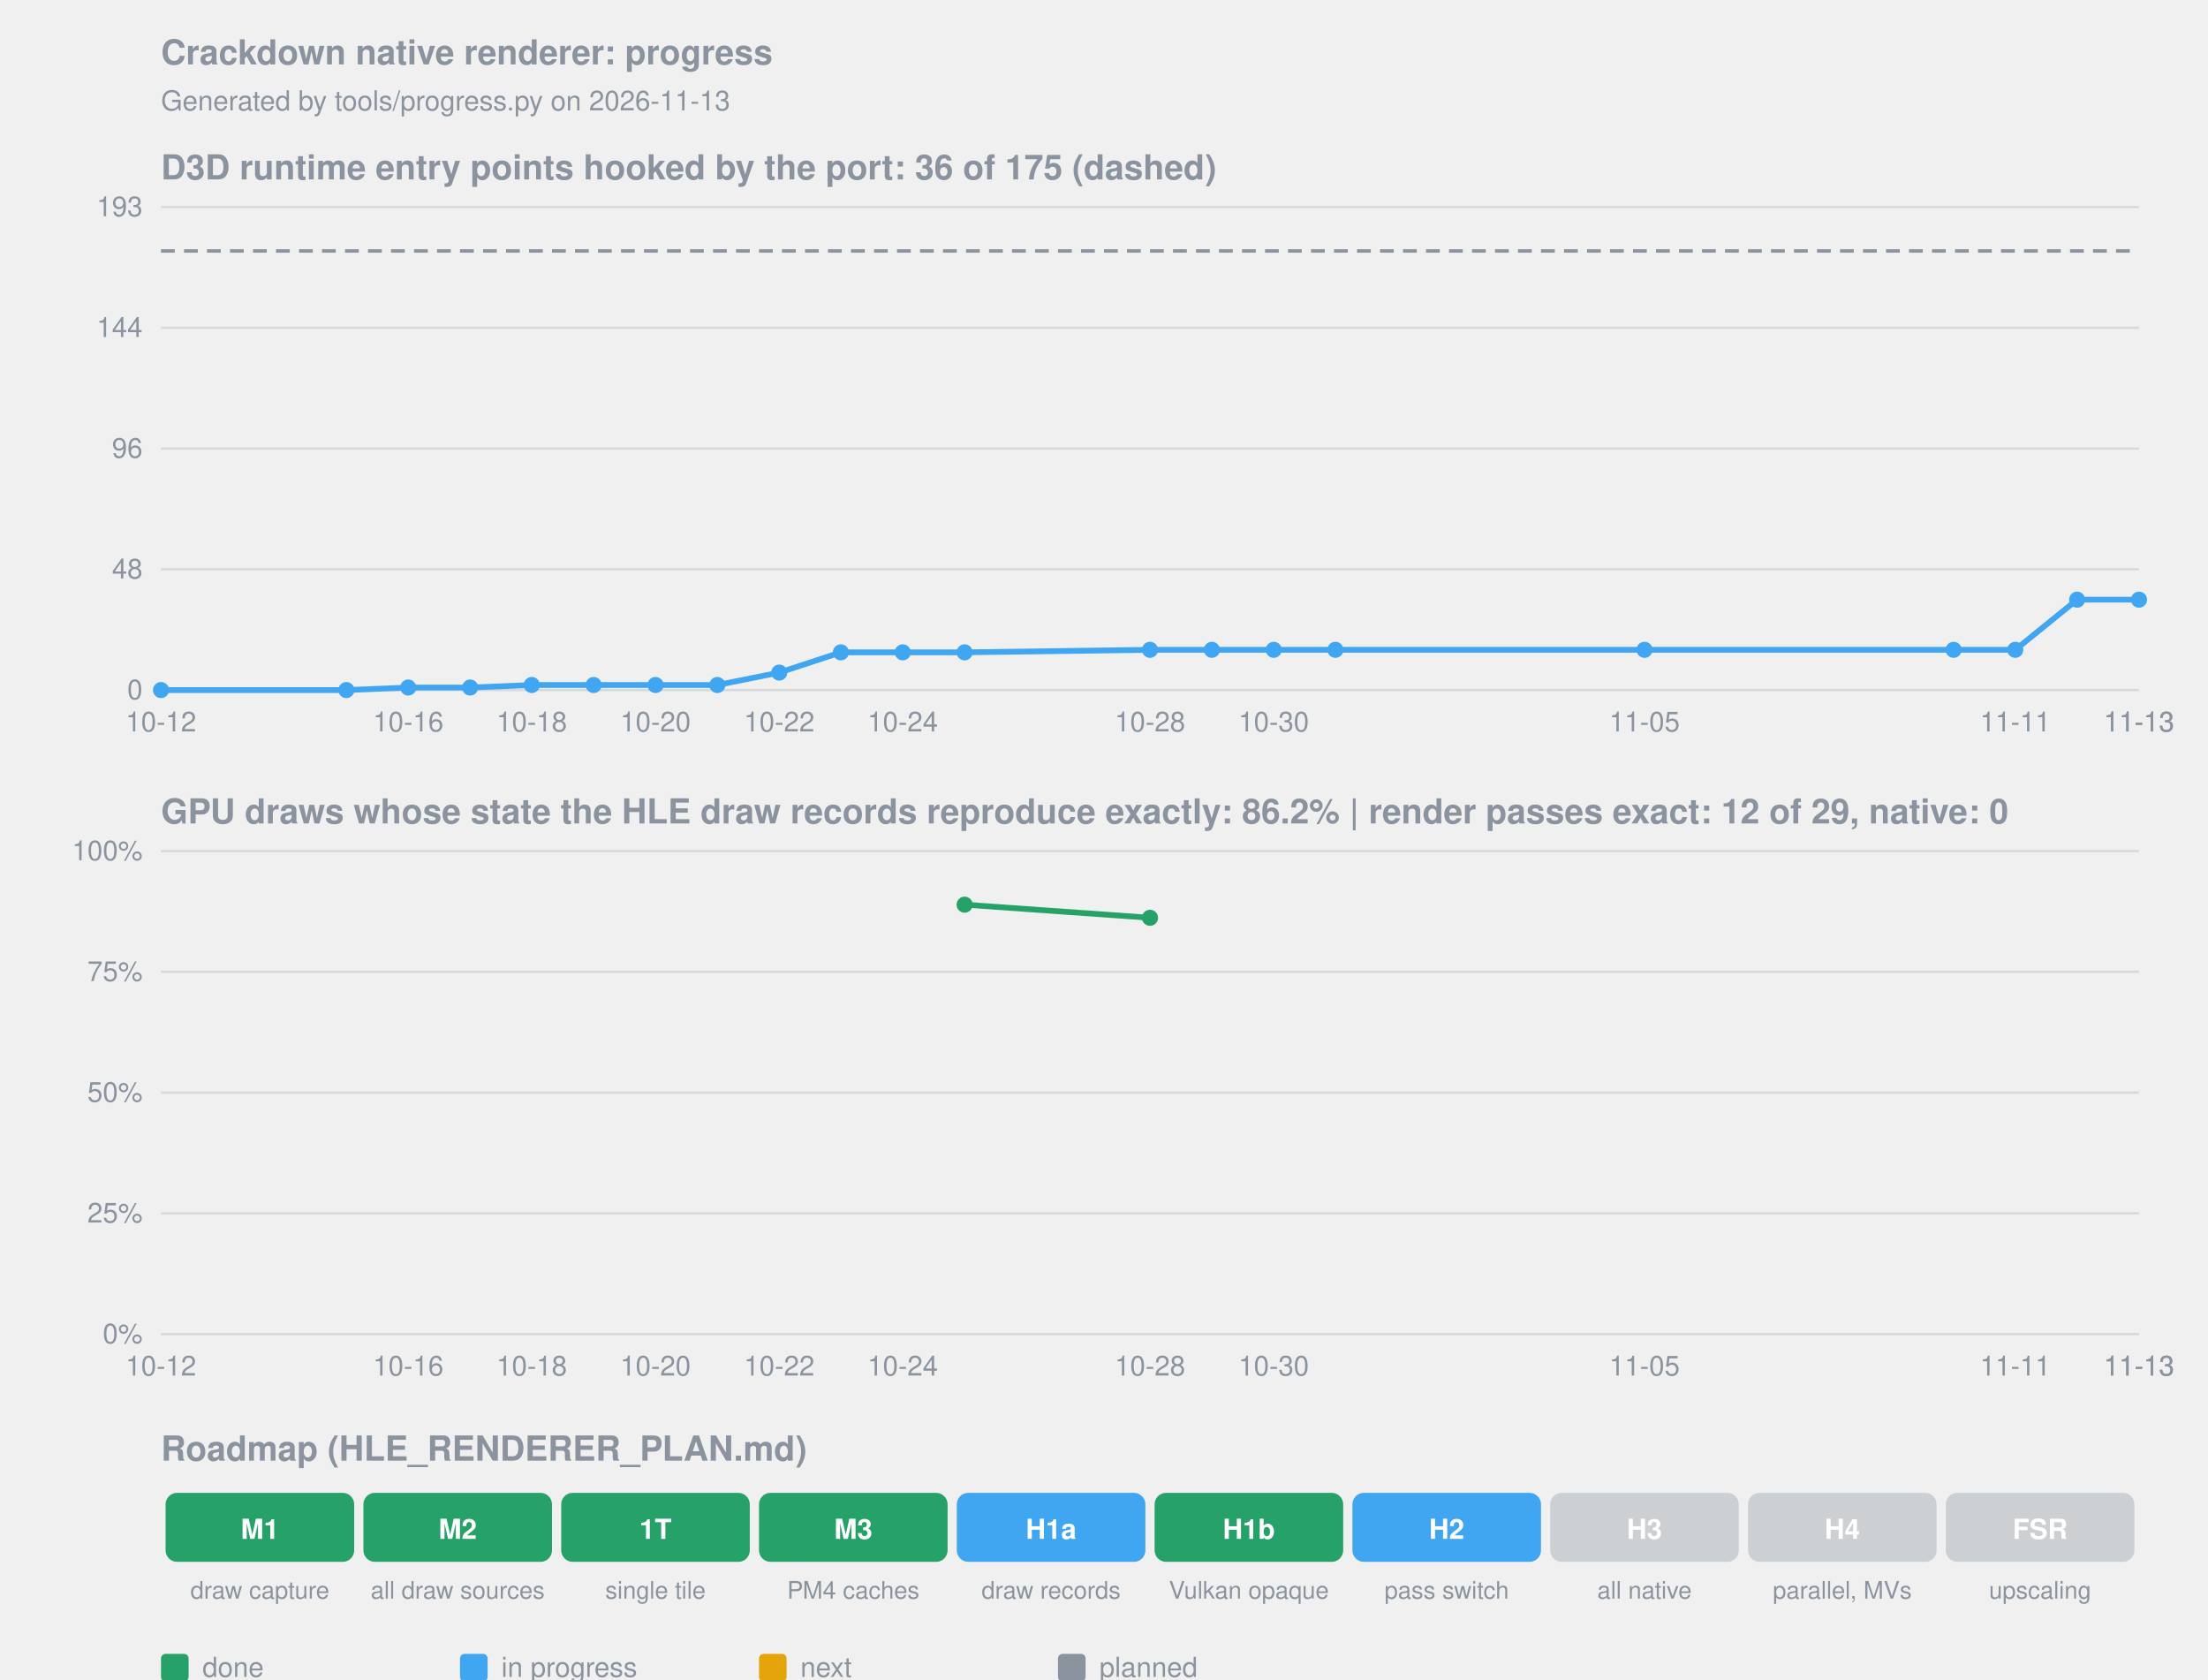
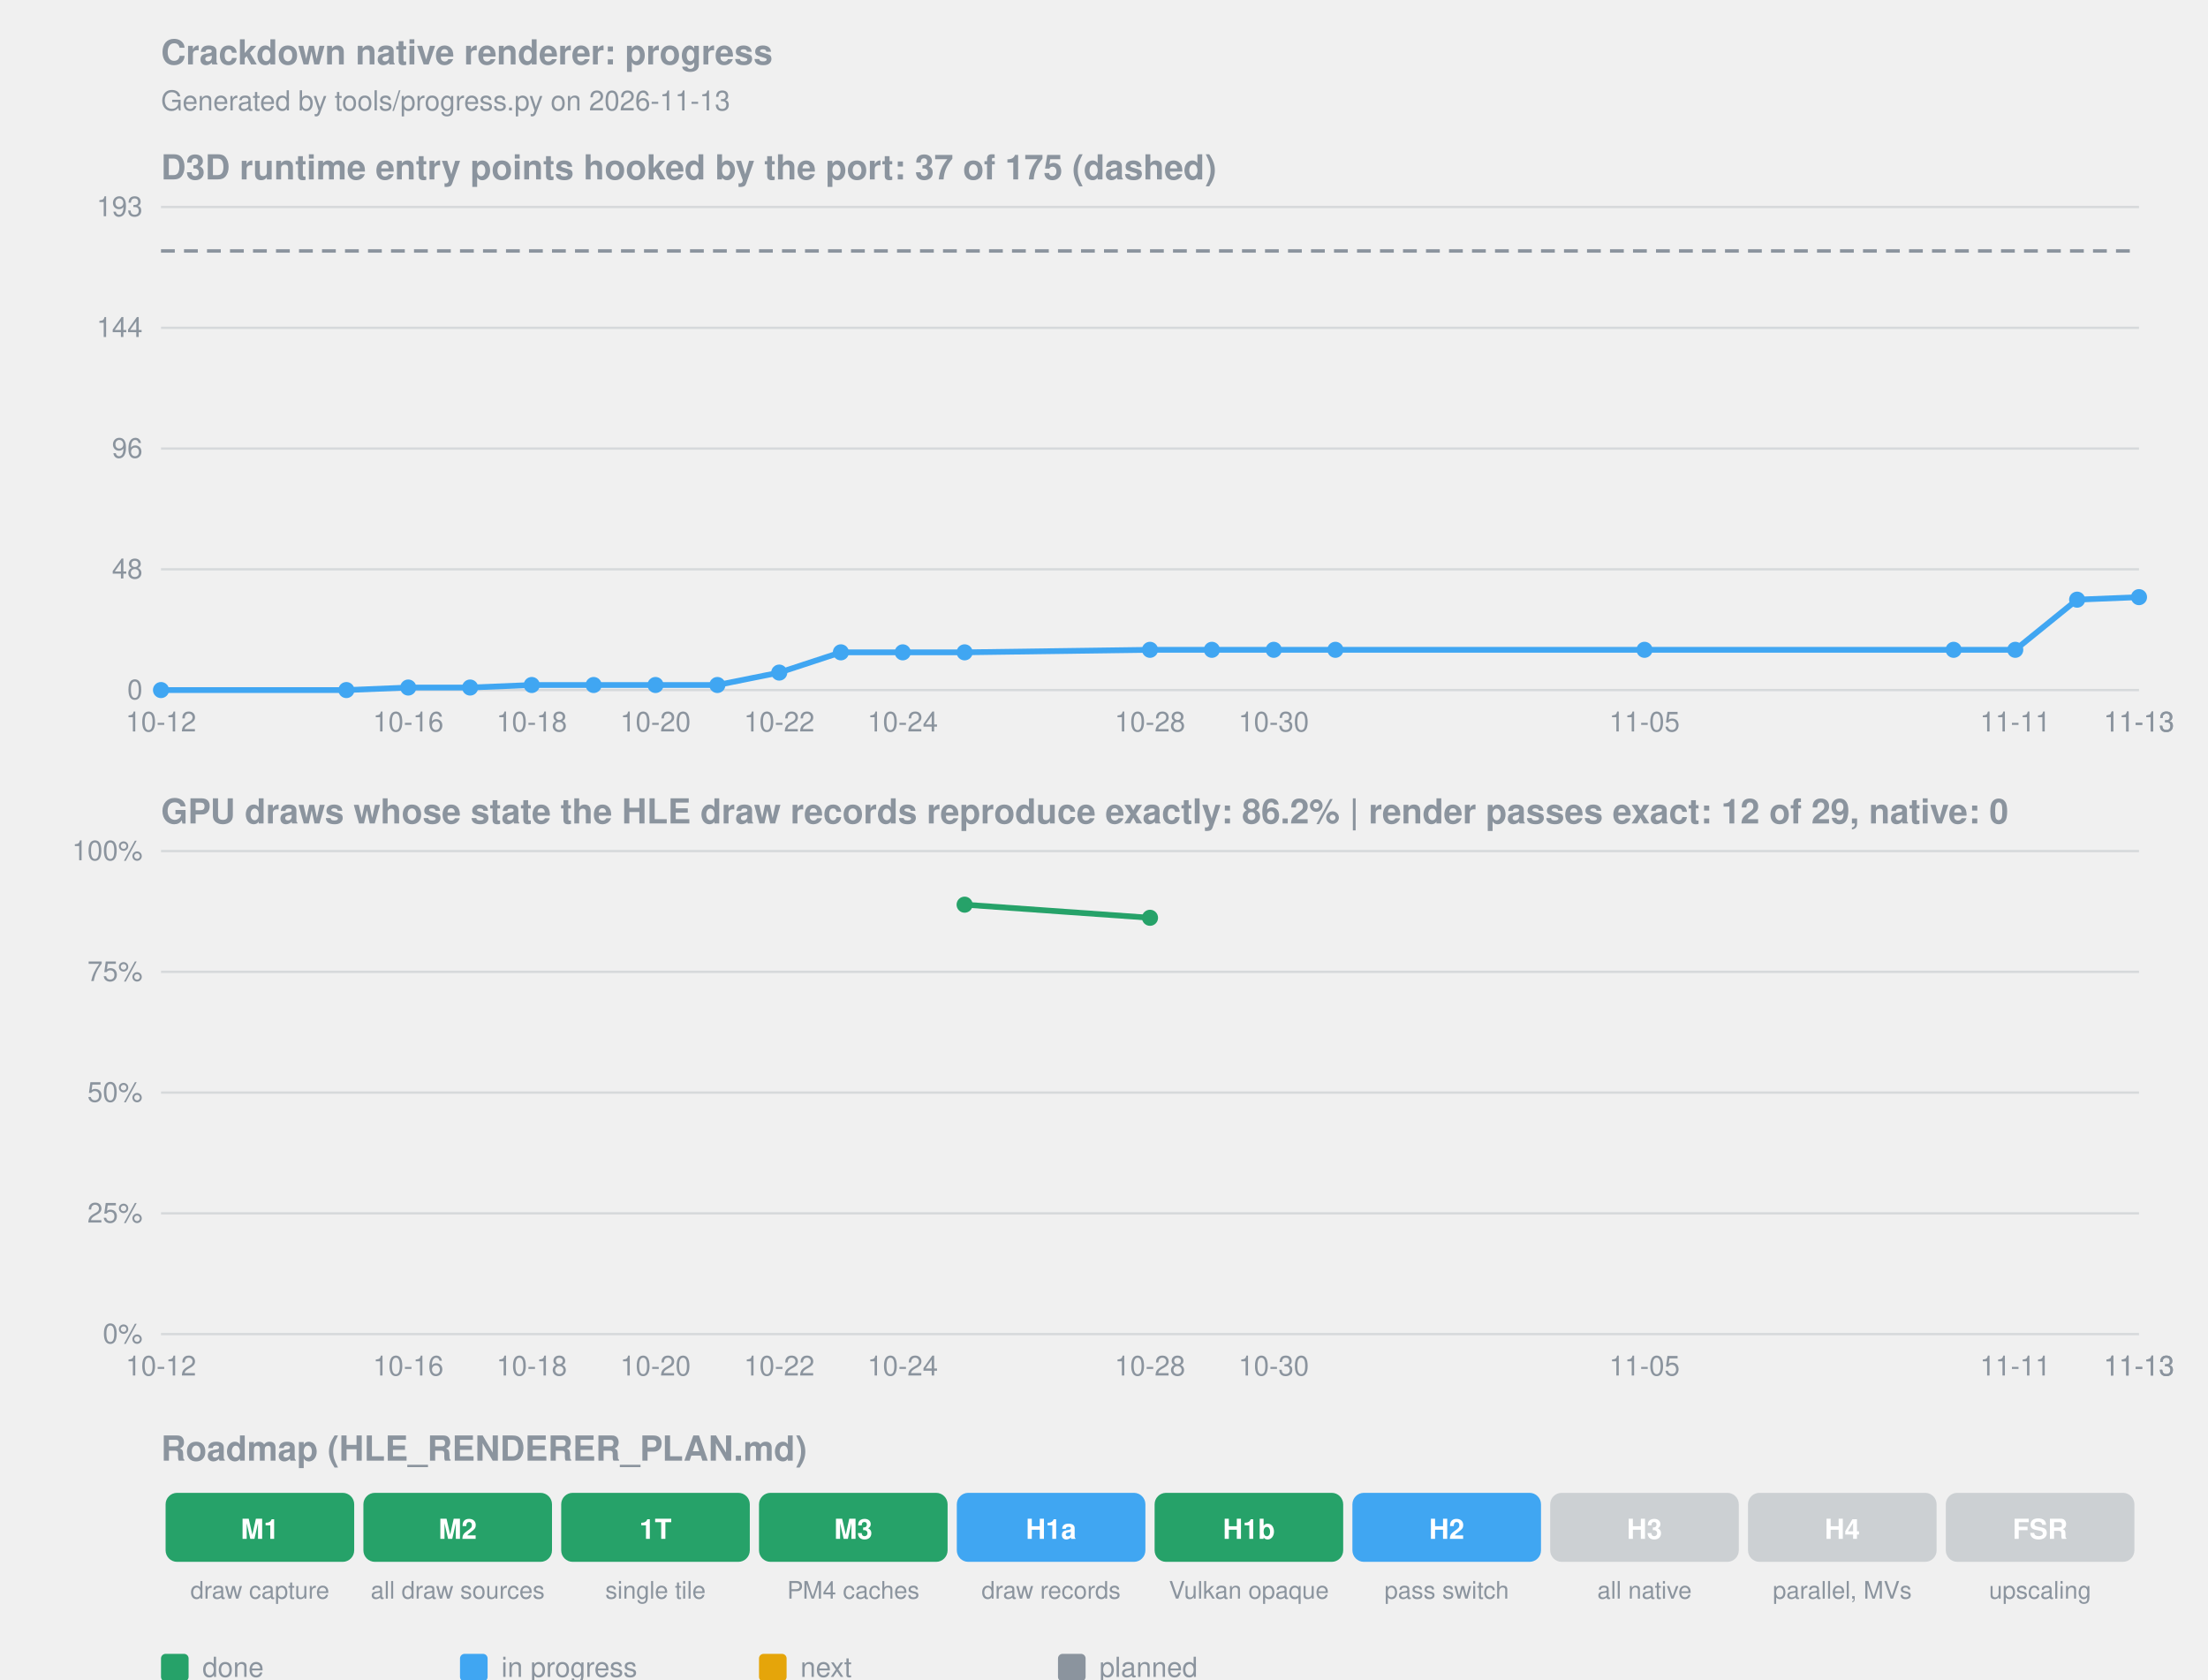
<svg xmlns="http://www.w3.org/2000/svg" width="960" height="730" viewBox="0 0 960 730" font-family="Segoe UI, Helvetica, Arial, sans-serif" font-size="12">
  <style>.t{fill:#8b949e}.h{fill:#8b949e;font-size:15px;font-weight:600}.g{stroke:#8b949e;stroke-opacity:.25}.a{fill:none;stroke:#40a6f2;stroke-width:2.5}.d{fill:none;stroke:#8b949e;stroke-width:1.5;stroke-dasharray:6 4}.m{fill:none;stroke:#26a269;stroke-width:2.5}</style>
  <text class="h" x="70" y="28">Crackdown native renderer: progress</text>
  <text class="t" x="70" y="48">Generated by tools/progress.py on 2026-11-13</text>
-   <text class="h" x="70" y="78">D3D runtime entry points hooked by the port: 36 of 175 (dashed)</text>
+   <text class="h" x="70" y="78">D3D runtime entry points hooked by the port: 37 of 175 (dashed)</text>
  <line class="g" x1="70" x2="930" y1="300.0" y2="300.0" />
  <text class="t" x="62" y="304.0" text-anchor="end">0</text>
  <line class="g" x1="70" x2="930" y1="247.5" y2="247.5" />
  <text class="t" x="62" y="251.5" text-anchor="end">48</text>
  <line class="g" x1="70" x2="930" y1="195.0" y2="195.0" />
  <text class="t" x="62" y="199.0" text-anchor="end">96</text>
  <line class="g" x1="70" x2="930" y1="142.5" y2="142.5" />
  <text class="t" x="62" y="146.5" text-anchor="end">144</text>
  <line class="g" x1="70" x2="930" y1="90.0" y2="90.0" />
  <text class="t" x="62" y="94.0" text-anchor="end">193</text>
  <line class="d" x1="70" x2="930" y1="109.1" y2="109.1" />
-   <polyline class="a" points="70.0,300.0 150.6,300.0 177.5,298.9 204.4,298.9 231.2,297.8 258.1,297.8 285.0,297.8 311.9,297.8 338.8,292.4 365.6,283.6 392.5,283.6 419.4,283.6 500.0,282.5 526.9,282.5 553.8,282.5 580.6,282.5 715.0,282.5 849.4,282.5 876.2,282.5 903.1,260.7 930.0,260.7" />
+   <polyline class="a" points="70.0,300.0 150.6,300.0 177.5,298.9 204.4,298.9 231.2,297.8 258.1,297.8 285.0,297.8 311.9,297.8 338.8,292.4 365.6,283.6 392.5,283.6 419.4,283.6 500.0,282.5 526.9,282.5 553.8,282.5 580.6,282.5 715.0,282.5 849.4,282.5 876.2,282.5 903.1,260.7 930.0,259.6" />
  <circle cx="70.0" cy="300.0" r="3.5" fill="#40a6f2" />
  <circle cx="150.6" cy="300.0" r="3.5" fill="#40a6f2" />
  <circle cx="177.5" cy="298.9" r="3.5" fill="#40a6f2" />
  <circle cx="204.4" cy="298.9" r="3.5" fill="#40a6f2" />
  <circle cx="231.2" cy="297.8" r="3.5" fill="#40a6f2" />
  <circle cx="258.1" cy="297.8" r="3.5" fill="#40a6f2" />
  <circle cx="285.0" cy="297.8" r="3.5" fill="#40a6f2" />
  <circle cx="311.9" cy="297.8" r="3.5" fill="#40a6f2" />
  <circle cx="338.8" cy="292.4" r="3.5" fill="#40a6f2" />
  <circle cx="365.6" cy="283.6" r="3.5" fill="#40a6f2" />
  <circle cx="392.5" cy="283.6" r="3.5" fill="#40a6f2" />
  <circle cx="419.4" cy="283.6" r="3.5" fill="#40a6f2" />
  <circle cx="500.0" cy="282.5" r="3.5" fill="#40a6f2" />
  <circle cx="526.9" cy="282.5" r="3.5" fill="#40a6f2" />
  <circle cx="553.8" cy="282.5" r="3.5" fill="#40a6f2" />
  <circle cx="580.6" cy="282.5" r="3.5" fill="#40a6f2" />
  <circle cx="715.0" cy="282.5" r="3.5" fill="#40a6f2" />
  <circle cx="849.4" cy="282.5" r="3.5" fill="#40a6f2" />
  <circle cx="876.2" cy="282.5" r="3.5" fill="#40a6f2" />
  <circle cx="903.1" cy="260.7" r="3.5" fill="#40a6f2" />
-   <circle cx="930.0" cy="260.7" r="3.5" fill="#40a6f2" />
+   <circle cx="930.0" cy="259.6" r="3.5" fill="#40a6f2" />
  <text class="t" x="70.0" y="318" text-anchor="middle">10-12</text>
  <text class="t" x="177.5" y="318" text-anchor="middle">10-16</text>
  <text class="t" x="231.2" y="318" text-anchor="middle">10-18</text>
  <text class="t" x="285.0" y="318" text-anchor="middle">10-20</text>
  <text class="t" x="338.8" y="318" text-anchor="middle">10-22</text>
  <text class="t" x="392.5" y="318" text-anchor="middle">10-24</text>
  <text class="t" x="500.0" y="318" text-anchor="middle">10-28</text>
  <text class="t" x="553.8" y="318" text-anchor="middle">10-30</text>
  <text class="t" x="715.0" y="318" text-anchor="middle">11-05</text>
  <text class="t" x="876.2" y="318" text-anchor="middle">11-11</text>
  <text class="t" x="930.0" y="318" text-anchor="middle">11-13</text>
  <text class="t" x="930.0" y="318" text-anchor="middle">11-13</text>
  <text class="h" x="70" y="358">GPU draws whose state the HLE draw records reproduce exactly: 86.2%  |  render passes exact: 12 of 29, native: 0</text>
  <line class="g" x1="70" x2="930" y1="580.0" y2="580.0" />
  <text class="t" x="62" y="584.0" text-anchor="end">0%</text>
  <line class="g" x1="70" x2="930" y1="527.5" y2="527.5" />
  <text class="t" x="62" y="531.5" text-anchor="end">25%</text>
  <line class="g" x1="70" x2="930" y1="475.0" y2="475.0" />
  <text class="t" x="62" y="479.0" text-anchor="end">50%</text>
  <line class="g" x1="70" x2="930" y1="422.5" y2="422.5" />
  <text class="t" x="62" y="426.5" text-anchor="end">75%</text>
  <line class="g" x1="70" x2="930" y1="370.0" y2="370.0" />
  <text class="t" x="62" y="374.0" text-anchor="end">100%</text>
  <polyline class="m" points="419.4,393.3 500.0,399.0" />
  <circle cx="419.4" cy="393.3" r="3.5" fill="#26a269" />
  <circle cx="500.0" cy="399.0" r="3.5" fill="#26a269" />
  <text class="t" x="70.0" y="598" text-anchor="middle">10-12</text>
  <text class="t" x="177.5" y="598" text-anchor="middle">10-16</text>
  <text class="t" x="231.2" y="598" text-anchor="middle">10-18</text>
  <text class="t" x="285.0" y="598" text-anchor="middle">10-20</text>
  <text class="t" x="338.8" y="598" text-anchor="middle">10-22</text>
  <text class="t" x="392.5" y="598" text-anchor="middle">10-24</text>
  <text class="t" x="500.0" y="598" text-anchor="middle">10-28</text>
  <text class="t" x="553.8" y="598" text-anchor="middle">10-30</text>
  <text class="t" x="715.0" y="598" text-anchor="middle">11-05</text>
  <text class="t" x="876.2" y="598" text-anchor="middle">11-11</text>
  <text class="t" x="930.0" y="598" text-anchor="middle">11-13</text>
  <text class="t" x="930.0" y="598" text-anchor="middle">11-13</text>
  <text class="h" x="70" y="635">Roadmap (HLE_RENDERER_PLAN.md)</text>
  <rect x="72.0" y="649" width="82.0" height="30" rx="5" fill="#26a269" fill-opacity="1" />
  <text x="113.0" y="669" text-anchor="middle" fill="#ffffff" font-weight="600">M1</text>
  <text class="t" x="113.0" y="695" text-anchor="middle" font-size="10.5">draw capture</text>
  <rect x="158.0" y="649" width="82.0" height="30" rx="5" fill="#26a269" fill-opacity="1" />
  <text x="199.0" y="669" text-anchor="middle" fill="#ffffff" font-weight="600">M2</text>
  <text class="t" x="199.0" y="695" text-anchor="middle" font-size="10.5">all draw sources</text>
  <rect x="244.0" y="649" width="82.0" height="30" rx="5" fill="#26a269" fill-opacity="1" />
  <text x="285.0" y="669" text-anchor="middle" fill="#ffffff" font-weight="600">1T</text>
  <text class="t" x="285.0" y="695" text-anchor="middle" font-size="10.5">single tile</text>
  <rect x="330.0" y="649" width="82.0" height="30" rx="5" fill="#26a269" fill-opacity="1" />
  <text x="371.0" y="669" text-anchor="middle" fill="#ffffff" font-weight="600">M3</text>
  <text class="t" x="371.0" y="695" text-anchor="middle" font-size="10.5">PM4 caches</text>
  <rect x="416.0" y="649" width="82.0" height="30" rx="5" fill="#40a6f2" fill-opacity="1" />
  <text x="457.0" y="669" text-anchor="middle" fill="#ffffff" font-weight="600">H1a</text>
  <text class="t" x="457.0" y="695" text-anchor="middle" font-size="10.5">draw records</text>
  <rect x="502.0" y="649" width="82.0" height="30" rx="5" fill="#26a269" fill-opacity="1" />
  <text x="543.0" y="669" text-anchor="middle" fill="#ffffff" font-weight="600">H1b</text>
  <text class="t" x="543.0" y="695" text-anchor="middle" font-size="10.5">Vulkan opaque</text>
  <rect x="588.0" y="649" width="82.0" height="30" rx="5" fill="#40a6f2" fill-opacity="1" />
  <text x="629.0" y="669" text-anchor="middle" fill="#ffffff" font-weight="600">H2</text>
  <text class="t" x="629.0" y="695" text-anchor="middle" font-size="10.5">pass switch</text>
  <rect x="674.0" y="649" width="82.0" height="30" rx="5" fill="#8b949e" fill-opacity=".35" />
  <text x="715.0" y="669" text-anchor="middle" fill="#ffffff" font-weight="600">H3</text>
  <text class="t" x="715.0" y="695" text-anchor="middle" font-size="10.5">all native</text>
  <rect x="760.0" y="649" width="82.0" height="30" rx="5" fill="#8b949e" fill-opacity=".35" />
  <text x="801.0" y="669" text-anchor="middle" fill="#ffffff" font-weight="600">H4</text>
  <text class="t" x="801.0" y="695" text-anchor="middle" font-size="10.5">parallel, MVs</text>
  <rect x="846.0" y="649" width="82.0" height="30" rx="5" fill="#8b949e" fill-opacity=".35" />
  <text x="887.0" y="669" text-anchor="middle" fill="#ffffff" font-weight="600">FSR</text>
  <text class="t" x="887.0" y="695" text-anchor="middle" font-size="10.5">upscaling</text>
  <rect x="70" y="719" width="12" height="12" rx="2" fill="#26a269" />
  <text class="t" x="88" y="729">done</text>
  <rect x="200" y="719" width="12" height="12" rx="2" fill="#40a6f2" />
  <text class="t" x="218" y="729">in progress</text>
  <rect x="330" y="719" width="12" height="12" rx="2" fill="#e5a50a" />
  <text class="t" x="348" y="729">next</text>
  <rect x="460" y="719" width="12" height="12" rx="2" fill="#8b949e" />
  <text class="t" x="478" y="729">planned</text>
</svg>
